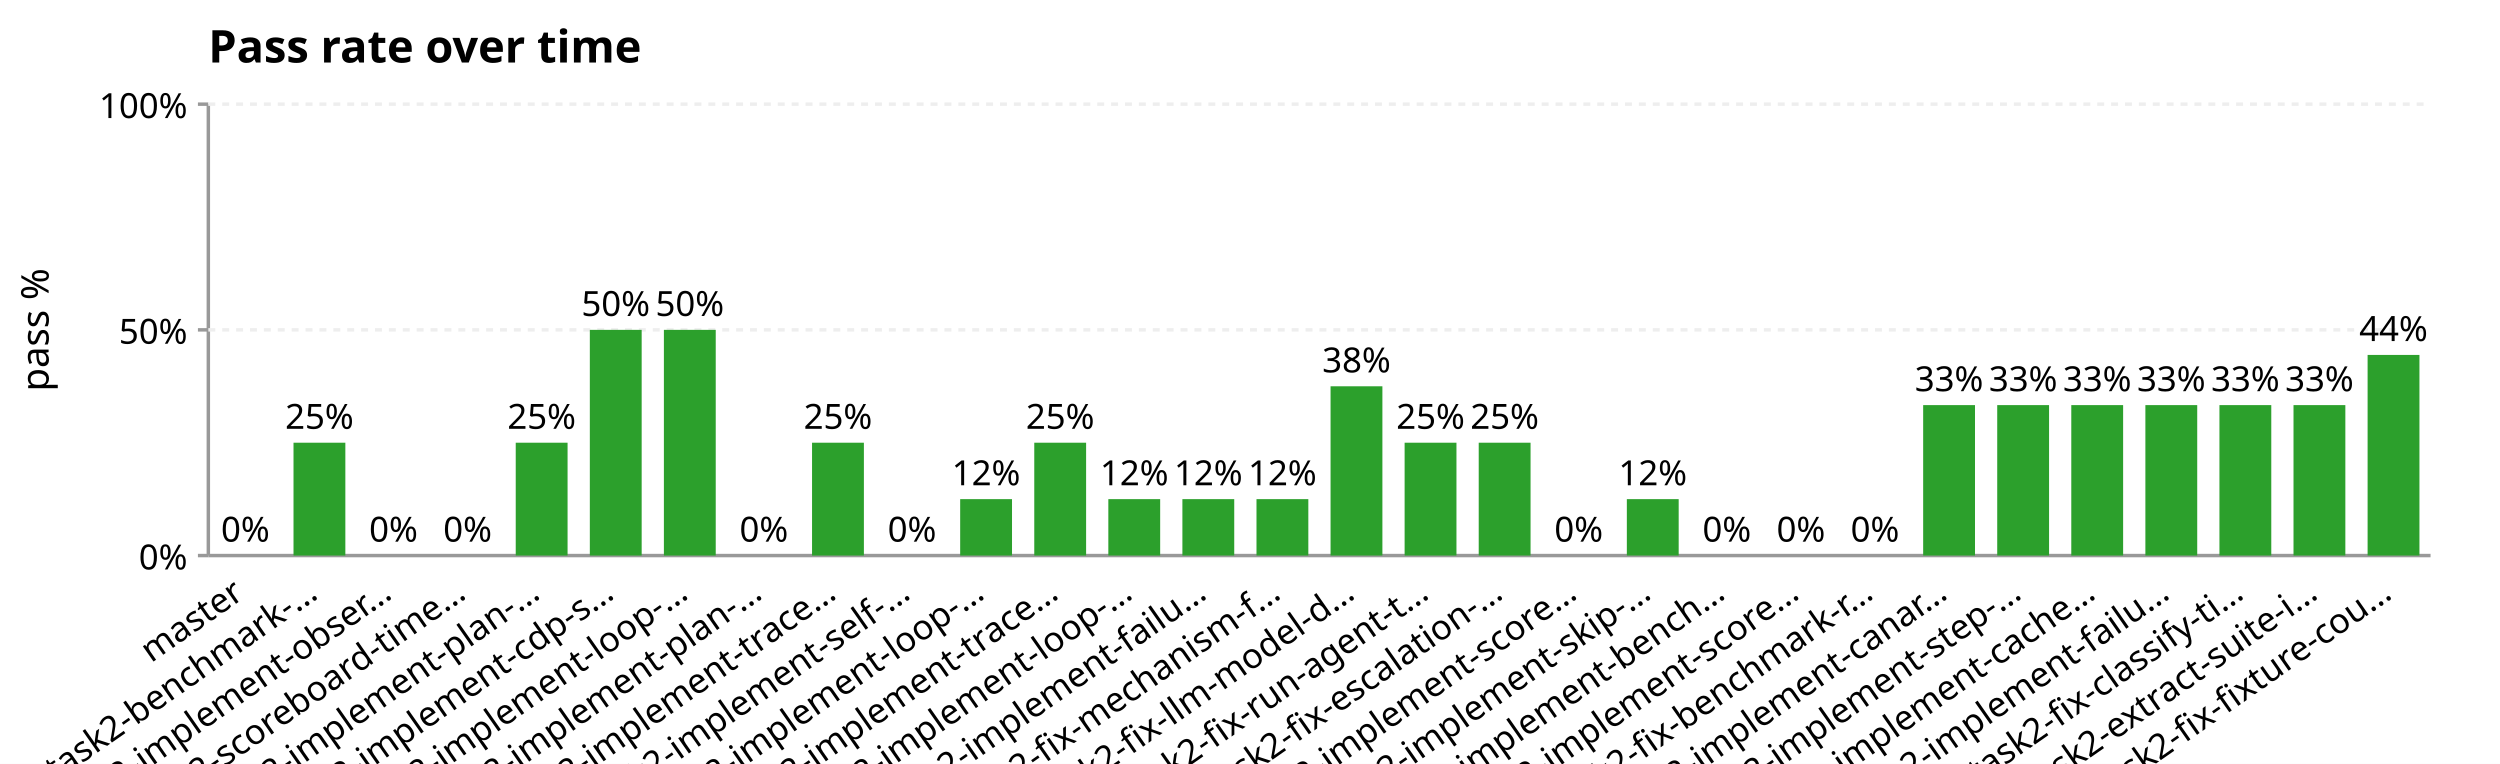
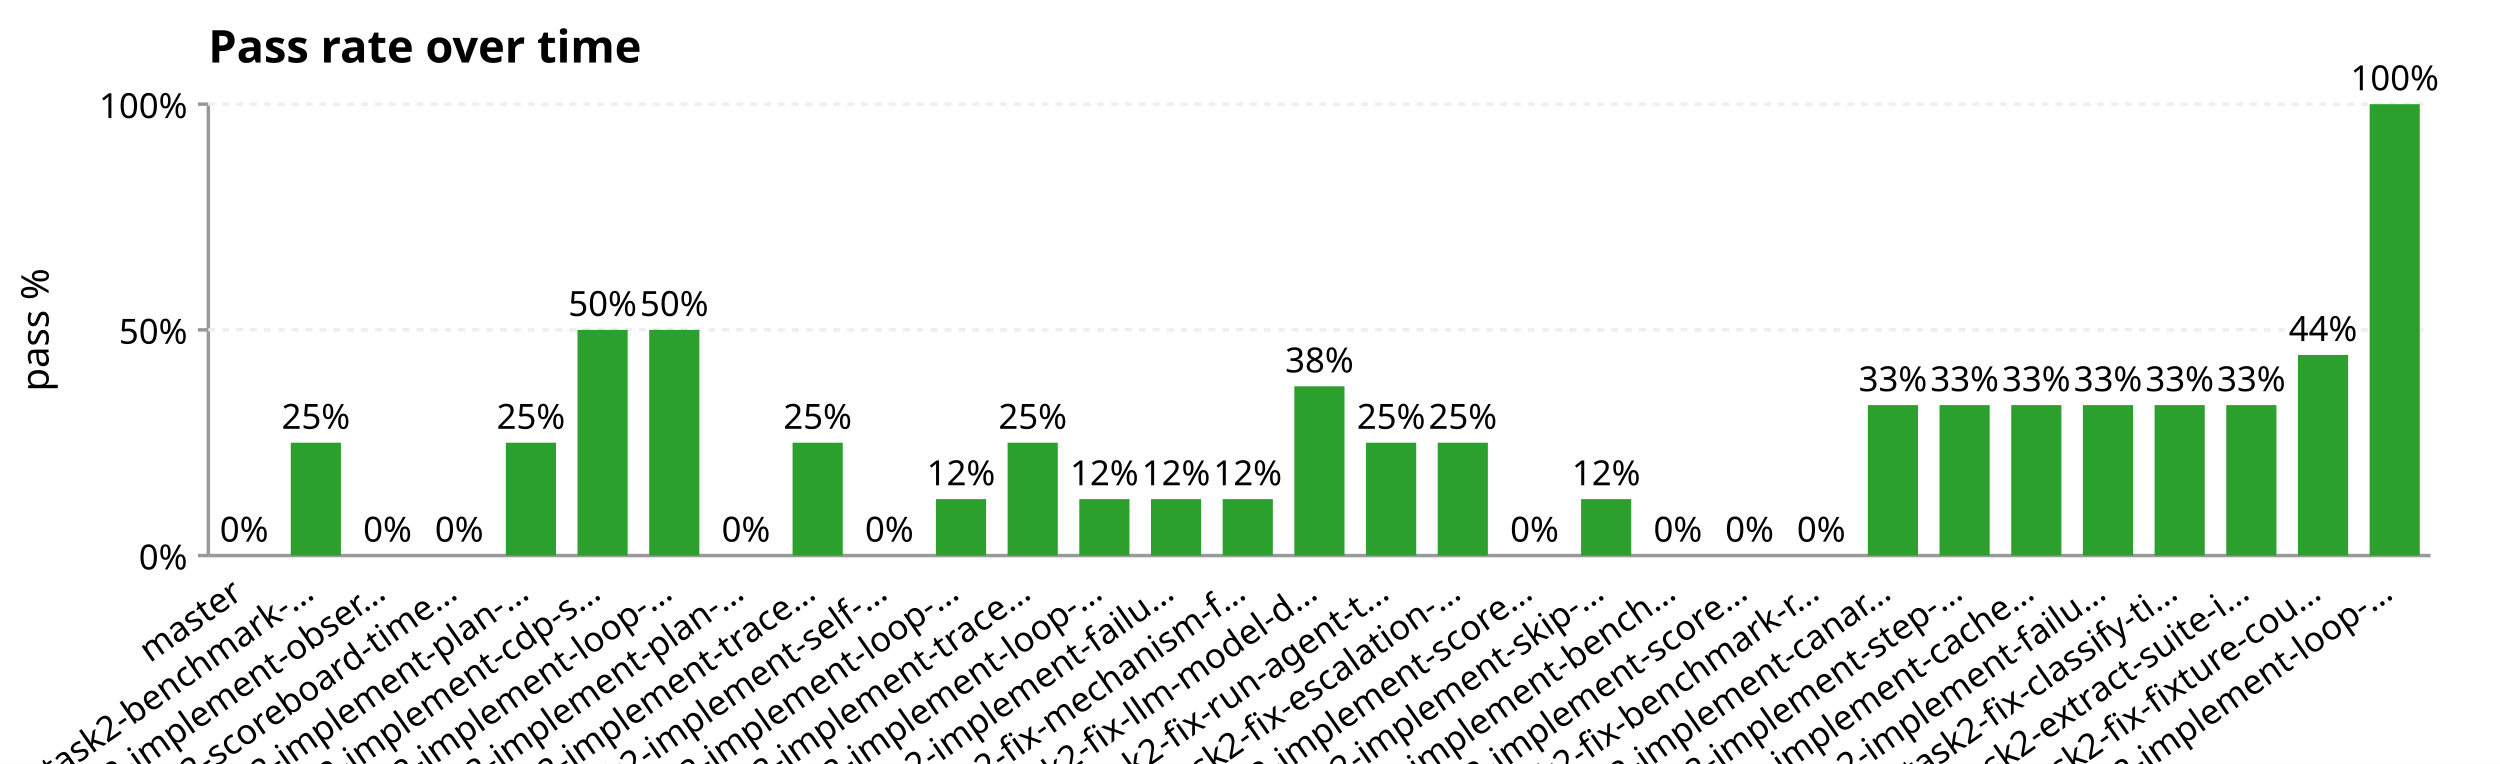
<svg xmlns="http://www.w3.org/2000/svg" viewBox="0 0 720 220" width="720" height="220" font-family="sans-serif">
  <rect width="100%" height="100%" fill="#fff" />
  <text x="60" y="18" font-size="13" font-weight="600">Pass rate over time</text>
  <line x1="60" y1="30" x2="60" y2="160" stroke="#999" />
  <line x1="60" y1="160" x2="700" y2="160" stroke="#999" />
  <line x1="57" y1="160.0" x2="60" y2="160.0" stroke="#999" />
  <text x="54" y="164.0" font-size="10" text-anchor="end" fill="#000">0%</text>
  <line x1="57" y1="95.0" x2="60" y2="95.0" stroke="#999" />
  <text x="54" y="99.0" font-size="10" text-anchor="end" fill="#000">50%</text>
  <line x1="60" y1="95.0" x2="700" y2="95.0" stroke="#eee" stroke-dasharray="2,2" />
  <line x1="57" y1="30.0" x2="60" y2="30.0" stroke="#999" />
  <text x="54" y="34.0" font-size="10" text-anchor="end" fill="#000">100%</text>
  <line x1="60" y1="30.0" x2="700" y2="30.0" stroke="#eee" stroke-dasharray="2,2" />
  <text x="14" y="95.0" font-size="11" fill="#000" transform="rotate(-90 14 95.0)" text-anchor="middle">pass %</text>
-   <rect x="63.20" y="160.00" width="14.93" height="0.00" fill="#2ca02c" />
-   <text x="70.67" y="156.00" font-size="10" text-anchor="middle" fill="#000">0%</text>
-   <text x="70.67" y="172" font-size="10" fill="#000" text-anchor="end" transform="rotate(-35 70.67 172)">master</text>
-   <rect x="84.53" y="127.50" width="14.93" height="32.50" fill="#2ca02c" />
-   <text x="92.00" y="123.50" font-size="10" text-anchor="middle" fill="#000">25%</text>
-   <text x="92.00" y="172" font-size="10" fill="#000" text-anchor="end" transform="rotate(-35 92.00 172)">feat-task2-benchmark-…</text>
-   <rect x="105.87" y="160.00" width="14.93" height="0.00" fill="#2ca02c" />
-   <text x="113.33" y="156.00" font-size="10" text-anchor="middle" fill="#000">0%</text>
-   <text x="113.33" y="172" font-size="10" fill="#000" text-anchor="end" transform="rotate(-35 113.33 172)">task2-implement-obser…</text>
-   <rect x="127.20" y="160.00" width="14.93" height="0.00" fill="#2ca02c" />
-   <text x="134.67" y="156.00" font-size="10" text-anchor="middle" fill="#000">0%</text>
-   <text x="134.67" y="172" font-size="10" fill="#000" text-anchor="end" transform="rotate(-35 134.67 172)">task2-scoreboard-time…</text>
-   <rect x="148.53" y="127.50" width="14.93" height="32.50" fill="#2ca02c" />
-   <text x="156.00" y="123.50" font-size="10" text-anchor="middle" fill="#000">25%</text>
-   <text x="156.00" y="172" font-size="10" fill="#000" text-anchor="end" transform="rotate(-35 156.00 172)">task2-implement-plan-…</text>
-   <rect x="169.87" y="95.00" width="14.93" height="65.00" fill="#2ca02c" />
-   <text x="177.33" y="91.00" font-size="10" text-anchor="middle" fill="#000">50%</text>
-   <text x="177.33" y="172" font-size="10" fill="#000" text-anchor="end" transform="rotate(-35 177.33 172)">task2-implement-cdp-s…</text>
-   <rect x="191.20" y="95.00" width="14.93" height="65.00" fill="#2ca02c" />
-   <text x="198.67" y="91.00" font-size="10" text-anchor="middle" fill="#000">50%</text>
-   <text x="198.67" y="172" font-size="10" fill="#000" text-anchor="end" transform="rotate(-35 198.67 172)">task2-implement-loop-…</text>
-   <rect x="212.53" y="160.00" width="14.93" height="0.00" fill="#2ca02c" />
-   <text x="220.00" y="156.00" font-size="10" text-anchor="middle" fill="#000">0%</text>
-   <text x="220.00" y="172" font-size="10" fill="#000" text-anchor="end" transform="rotate(-35 220.00 172)">task2-implement-plan-…</text>
-   <rect x="233.87" y="127.50" width="14.93" height="32.50" fill="#2ca02c" />
-   <text x="241.33" y="123.50" font-size="10" text-anchor="middle" fill="#000">25%</text>
-   <text x="241.33" y="172" font-size="10" fill="#000" text-anchor="end" transform="rotate(-35 241.33 172)">task2-implement-trace…</text>
-   <rect x="255.20" y="160.00" width="14.93" height="0.00" fill="#2ca02c" />
-   <text x="262.67" y="156.00" font-size="10" text-anchor="middle" fill="#000">0%</text>
-   <text x="262.67" y="172" font-size="10" fill="#000" text-anchor="end" transform="rotate(-35 262.67 172)">task2-implement-self-…</text>
-   <rect x="276.53" y="143.75" width="14.93" height="16.25" fill="#2ca02c" />
-   <text x="284.00" y="139.75" font-size="10" text-anchor="middle" fill="#000">12%</text>
-   <text x="284.00" y="172" font-size="10" fill="#000" text-anchor="end" transform="rotate(-35 284.00 172)">task2-implement-loop-…</text>
-   <rect x="297.87" y="127.50" width="14.93" height="32.50" fill="#2ca02c" />
-   <text x="305.33" y="123.50" font-size="10" text-anchor="middle" fill="#000">25%</text>
-   <text x="305.33" y="172" font-size="10" fill="#000" text-anchor="end" transform="rotate(-35 305.33 172)">task2-implement-trace…</text>
-   <rect x="319.20" y="143.75" width="14.93" height="16.25" fill="#2ca02c" />
-   <text x="326.67" y="139.75" font-size="10" text-anchor="middle" fill="#000">12%</text>
-   <text x="326.67" y="172" font-size="10" fill="#000" text-anchor="end" transform="rotate(-35 326.67 172)">task2-implement-loop-…</text>
-   <rect x="340.53" y="143.75" width="14.93" height="16.25" fill="#2ca02c" />
-   <text x="348.00" y="139.75" font-size="10" text-anchor="middle" fill="#000">12%</text>
-   <text x="348.00" y="172" font-size="10" fill="#000" text-anchor="end" transform="rotate(-35 348.00 172)">task2-implement-failu…</text>
-   <rect x="361.87" y="143.75" width="14.93" height="16.25" fill="#2ca02c" />
-   <text x="369.33" y="139.75" font-size="10" text-anchor="middle" fill="#000">12%</text>
-   <text x="369.33" y="172" font-size="10" fill="#000" text-anchor="end" transform="rotate(-35 369.33 172)">task2-fix-mechanism-f…</text>
-   <rect x="383.20" y="111.25" width="14.93" height="48.75" fill="#2ca02c" />
-   <text x="390.67" y="107.25" font-size="10" text-anchor="middle" fill="#000">38%</text>
-   <text x="390.67" y="172" font-size="10" fill="#000" text-anchor="end" transform="rotate(-35 390.67 172)">task2-fix-llm-model-d…</text>
-   <rect x="404.53" y="127.50" width="14.93" height="32.50" fill="#2ca02c" />
-   <text x="412.00" y="123.50" font-size="10" text-anchor="middle" fill="#000">25%</text>
-   <text x="412.00" y="172" font-size="10" fill="#000" text-anchor="end" transform="rotate(-35 412.00 172)">task2-fix-run-agent-t…</text>
-   <rect x="425.87" y="127.50" width="14.93" height="32.50" fill="#2ca02c" />
-   <text x="433.33" y="123.50" font-size="10" text-anchor="middle" fill="#000">25%</text>
-   <text x="433.33" y="172" font-size="10" fill="#000" text-anchor="end" transform="rotate(-35 433.33 172)">task2-fix-escalation-…</text>
-   <rect x="447.20" y="160.00" width="14.93" height="0.00" fill="#2ca02c" />
-   <text x="454.67" y="156.00" font-size="10" text-anchor="middle" fill="#000">0%</text>
-   <text x="454.67" y="172" font-size="10" fill="#000" text-anchor="end" transform="rotate(-35 454.67 172)">task2-implement-score…</text>
-   <rect x="468.53" y="143.75" width="14.93" height="16.25" fill="#2ca02c" />
-   <text x="476.00" y="139.75" font-size="10" text-anchor="middle" fill="#000">12%</text>
-   <text x="476.00" y="172" font-size="10" fill="#000" text-anchor="end" transform="rotate(-35 476.00 172)">task2-implement-skip-…</text>
-   <rect x="489.87" y="160.00" width="14.93" height="0.00" fill="#2ca02c" />
-   <text x="497.33" y="156.00" font-size="10" text-anchor="middle" fill="#000">0%</text>
-   <text x="497.33" y="172" font-size="10" fill="#000" text-anchor="end" transform="rotate(-35 497.33 172)">task2-implement-bench…</text>
-   <rect x="511.20" y="160.00" width="14.93" height="0.00" fill="#2ca02c" />
-   <text x="518.67" y="156.00" font-size="10" text-anchor="middle" fill="#000">0%</text>
-   <text x="518.67" y="172" font-size="10" fill="#000" text-anchor="end" transform="rotate(-35 518.67 172)">task2-implement-score…</text>
-   <rect x="532.53" y="160.00" width="14.93" height="0.00" fill="#2ca02c" />
-   <text x="540.00" y="156.00" font-size="10" text-anchor="middle" fill="#000">0%</text>
-   <text x="540.00" y="172" font-size="10" fill="#000" text-anchor="end" transform="rotate(-35 540.00 172)">task2-fix-benchmark-r…</text>
-   <rect x="553.87" y="116.67" width="14.93" height="43.33" fill="#2ca02c" />
-   <text x="561.33" y="112.67" font-size="10" text-anchor="middle" fill="#000">33%</text>
-   <text x="561.33" y="172" font-size="10" fill="#000" text-anchor="end" transform="rotate(-35 561.33 172)">task2-implement-canar…</text>
-   <rect x="575.20" y="116.67" width="14.93" height="43.33" fill="#2ca02c" />
-   <text x="582.67" y="112.67" font-size="10" text-anchor="middle" fill="#000">33%</text>
-   <text x="582.67" y="172" font-size="10" fill="#000" text-anchor="end" transform="rotate(-35 582.67 172)">task2-implement-step-…</text>
-   <rect x="596.53" y="116.67" width="14.93" height="43.33" fill="#2ca02c" />
-   <text x="604.00" y="112.67" font-size="10" text-anchor="middle" fill="#000">33%</text>
-   <text x="604.00" y="172" font-size="10" fill="#000" text-anchor="end" transform="rotate(-35 604.00 172)">task2-implement-cache…</text>
-   <rect x="617.87" y="116.67" width="14.93" height="43.33" fill="#2ca02c" />
-   <text x="625.33" y="112.67" font-size="10" text-anchor="middle" fill="#000">33%</text>
-   <text x="625.33" y="172" font-size="10" fill="#000" text-anchor="end" transform="rotate(-35 625.33 172)">task2-implement-failu…</text>
-   <rect x="639.20" y="116.67" width="14.93" height="43.33" fill="#2ca02c" />
-   <text x="646.67" y="112.67" font-size="10" text-anchor="middle" fill="#000">33%</text>
-   <text x="646.67" y="172" font-size="10" fill="#000" text-anchor="end" transform="rotate(-35 646.67 172)">task2-fix-classify-ti…</text>
-   <rect x="660.53" y="116.67" width="14.93" height="43.33" fill="#2ca02c" />
-   <text x="668.00" y="112.67" font-size="10" text-anchor="middle" fill="#000">33%</text>
-   <text x="668.00" y="172" font-size="10" fill="#000" text-anchor="end" transform="rotate(-35 668.00 172)">task2-extract-suite-i…</text>
-   <rect x="681.87" y="102.22" width="14.93" height="57.78" fill="#2ca02c" />
-   <text x="689.33" y="98.22" font-size="10" text-anchor="middle" fill="#000">44%</text>
-   <text x="689.33" y="172" font-size="10" fill="#000" text-anchor="end" transform="rotate(-35 689.33 172)">task2-fix-fixture-cou…</text>
+   <rect x="63.10" y="160.00" width="14.45" height="0.00" fill="#2ca02c" />
+   <text x="70.32" y="156.00" font-size="10" text-anchor="middle" fill="#000">0%</text>
+   <text x="70.32" y="172" font-size="10" fill="#000" text-anchor="end" transform="rotate(-35 70.32 172)">master</text>
+   <rect x="83.74" y="127.50" width="14.45" height="32.50" fill="#2ca02c" />
+   <text x="90.97" y="123.50" font-size="10" text-anchor="middle" fill="#000">25%</text>
+   <text x="90.97" y="172" font-size="10" fill="#000" text-anchor="end" transform="rotate(-35 90.97 172)">feat-task2-benchmark-…</text>
+   <rect x="104.39" y="160.00" width="14.45" height="0.00" fill="#2ca02c" />
+   <text x="111.61" y="156.00" font-size="10" text-anchor="middle" fill="#000">0%</text>
+   <text x="111.61" y="172" font-size="10" fill="#000" text-anchor="end" transform="rotate(-35 111.61 172)">task2-implement-obser…</text>
+   <rect x="125.03" y="160.00" width="14.45" height="0.00" fill="#2ca02c" />
+   <text x="132.26" y="156.00" font-size="10" text-anchor="middle" fill="#000">0%</text>
+   <text x="132.26" y="172" font-size="10" fill="#000" text-anchor="end" transform="rotate(-35 132.26 172)">task2-scoreboard-time…</text>
+   <rect x="145.68" y="127.50" width="14.45" height="32.50" fill="#2ca02c" />
+   <text x="152.90" y="123.50" font-size="10" text-anchor="middle" fill="#000">25%</text>
+   <text x="152.90" y="172" font-size="10" fill="#000" text-anchor="end" transform="rotate(-35 152.90 172)">task2-implement-plan-…</text>
+   <rect x="166.32" y="95.00" width="14.45" height="65.00" fill="#2ca02c" />
+   <text x="173.55" y="91.00" font-size="10" text-anchor="middle" fill="#000">50%</text>
+   <text x="173.55" y="172" font-size="10" fill="#000" text-anchor="end" transform="rotate(-35 173.55 172)">task2-implement-cdp-s…</text>
+   <rect x="186.97" y="95.00" width="14.45" height="65.00" fill="#2ca02c" />
+   <text x="194.19" y="91.00" font-size="10" text-anchor="middle" fill="#000">50%</text>
+   <text x="194.19" y="172" font-size="10" fill="#000" text-anchor="end" transform="rotate(-35 194.19 172)">task2-implement-loop-…</text>
+   <rect x="207.61" y="160.00" width="14.45" height="0.00" fill="#2ca02c" />
+   <text x="214.84" y="156.00" font-size="10" text-anchor="middle" fill="#000">0%</text>
+   <text x="214.84" y="172" font-size="10" fill="#000" text-anchor="end" transform="rotate(-35 214.84 172)">task2-implement-plan-…</text>
+   <rect x="228.26" y="127.50" width="14.45" height="32.50" fill="#2ca02c" />
+   <text x="235.48" y="123.50" font-size="10" text-anchor="middle" fill="#000">25%</text>
+   <text x="235.48" y="172" font-size="10" fill="#000" text-anchor="end" transform="rotate(-35 235.48 172)">task2-implement-trace…</text>
+   <rect x="248.90" y="160.00" width="14.45" height="0.00" fill="#2ca02c" />
+   <text x="256.13" y="156.00" font-size="10" text-anchor="middle" fill="#000">0%</text>
+   <text x="256.13" y="172" font-size="10" fill="#000" text-anchor="end" transform="rotate(-35 256.13 172)">task2-implement-self-…</text>
+   <rect x="269.55" y="143.75" width="14.45" height="16.25" fill="#2ca02c" />
+   <text x="276.77" y="139.75" font-size="10" text-anchor="middle" fill="#000">12%</text>
+   <text x="276.77" y="172" font-size="10" fill="#000" text-anchor="end" transform="rotate(-35 276.77 172)">task2-implement-loop-…</text>
+   <rect x="290.19" y="127.50" width="14.45" height="32.50" fill="#2ca02c" />
+   <text x="297.42" y="123.50" font-size="10" text-anchor="middle" fill="#000">25%</text>
+   <text x="297.42" y="172" font-size="10" fill="#000" text-anchor="end" transform="rotate(-35 297.42 172)">task2-implement-trace…</text>
+   <rect x="310.84" y="143.75" width="14.45" height="16.25" fill="#2ca02c" />
+   <text x="318.06" y="139.75" font-size="10" text-anchor="middle" fill="#000">12%</text>
+   <text x="318.06" y="172" font-size="10" fill="#000" text-anchor="end" transform="rotate(-35 318.06 172)">task2-implement-loop-…</text>
+   <rect x="331.48" y="143.75" width="14.45" height="16.25" fill="#2ca02c" />
+   <text x="338.71" y="139.75" font-size="10" text-anchor="middle" fill="#000">12%</text>
+   <text x="338.71" y="172" font-size="10" fill="#000" text-anchor="end" transform="rotate(-35 338.71 172)">task2-implement-failu…</text>
+   <rect x="352.13" y="143.75" width="14.45" height="16.25" fill="#2ca02c" />
+   <text x="359.35" y="139.75" font-size="10" text-anchor="middle" fill="#000">12%</text>
+   <text x="359.35" y="172" font-size="10" fill="#000" text-anchor="end" transform="rotate(-35 359.35 172)">task2-fix-mechanism-f…</text>
+   <rect x="372.77" y="111.25" width="14.45" height="48.75" fill="#2ca02c" />
+   <text x="380.00" y="107.25" font-size="10" text-anchor="middle" fill="#000">38%</text>
+   <text x="380.00" y="172" font-size="10" fill="#000" text-anchor="end" transform="rotate(-35 380.00 172)">task2-fix-llm-model-d…</text>
+   <rect x="393.42" y="127.50" width="14.45" height="32.50" fill="#2ca02c" />
+   <text x="400.65" y="123.50" font-size="10" text-anchor="middle" fill="#000">25%</text>
+   <text x="400.65" y="172" font-size="10" fill="#000" text-anchor="end" transform="rotate(-35 400.65 172)">task2-fix-run-agent-t…</text>
+   <rect x="414.06" y="127.50" width="14.45" height="32.50" fill="#2ca02c" />
+   <text x="421.29" y="123.50" font-size="10" text-anchor="middle" fill="#000">25%</text>
+   <text x="421.29" y="172" font-size="10" fill="#000" text-anchor="end" transform="rotate(-35 421.29 172)">task2-fix-escalation-…</text>
+   <rect x="434.71" y="160.00" width="14.45" height="0.00" fill="#2ca02c" />
+   <text x="441.94" y="156.00" font-size="10" text-anchor="middle" fill="#000">0%</text>
+   <text x="441.94" y="172" font-size="10" fill="#000" text-anchor="end" transform="rotate(-35 441.94 172)">task2-implement-score…</text>
+   <rect x="455.35" y="143.75" width="14.45" height="16.25" fill="#2ca02c" />
+   <text x="462.58" y="139.75" font-size="10" text-anchor="middle" fill="#000">12%</text>
+   <text x="462.58" y="172" font-size="10" fill="#000" text-anchor="end" transform="rotate(-35 462.58 172)">task2-implement-skip-…</text>
+   <rect x="476.00" y="160.00" width="14.45" height="0.00" fill="#2ca02c" />
+   <text x="483.23" y="156.00" font-size="10" text-anchor="middle" fill="#000">0%</text>
+   <text x="483.23" y="172" font-size="10" fill="#000" text-anchor="end" transform="rotate(-35 483.23 172)">task2-implement-bench…</text>
+   <rect x="496.65" y="160.00" width="14.45" height="0.00" fill="#2ca02c" />
+   <text x="503.87" y="156.00" font-size="10" text-anchor="middle" fill="#000">0%</text>
+   <text x="503.87" y="172" font-size="10" fill="#000" text-anchor="end" transform="rotate(-35 503.87 172)">task2-implement-score…</text>
+   <rect x="517.29" y="160.00" width="14.45" height="0.00" fill="#2ca02c" />
+   <text x="524.52" y="156.00" font-size="10" text-anchor="middle" fill="#000">0%</text>
+   <text x="524.52" y="172" font-size="10" fill="#000" text-anchor="end" transform="rotate(-35 524.52 172)">task2-fix-benchmark-r…</text>
+   <rect x="537.94" y="116.67" width="14.45" height="43.33" fill="#2ca02c" />
+   <text x="545.16" y="112.67" font-size="10" text-anchor="middle" fill="#000">33%</text>
+   <text x="545.16" y="172" font-size="10" fill="#000" text-anchor="end" transform="rotate(-35 545.16 172)">task2-implement-canar…</text>
+   <rect x="558.58" y="116.67" width="14.45" height="43.33" fill="#2ca02c" />
+   <text x="565.81" y="112.67" font-size="10" text-anchor="middle" fill="#000">33%</text>
+   <text x="565.81" y="172" font-size="10" fill="#000" text-anchor="end" transform="rotate(-35 565.81 172)">task2-implement-step-…</text>
+   <rect x="579.23" y="116.67" width="14.45" height="43.33" fill="#2ca02c" />
+   <text x="586.45" y="112.67" font-size="10" text-anchor="middle" fill="#000">33%</text>
+   <text x="586.45" y="172" font-size="10" fill="#000" text-anchor="end" transform="rotate(-35 586.45 172)">task2-implement-cache…</text>
+   <rect x="599.87" y="116.67" width="14.45" height="43.33" fill="#2ca02c" />
+   <text x="607.10" y="112.67" font-size="10" text-anchor="middle" fill="#000">33%</text>
+   <text x="607.10" y="172" font-size="10" fill="#000" text-anchor="end" transform="rotate(-35 607.10 172)">task2-implement-failu…</text>
+   <rect x="620.52" y="116.67" width="14.45" height="43.33" fill="#2ca02c" />
+   <text x="627.74" y="112.67" font-size="10" text-anchor="middle" fill="#000">33%</text>
+   <text x="627.74" y="172" font-size="10" fill="#000" text-anchor="end" transform="rotate(-35 627.74 172)">task2-fix-classify-ti…</text>
+   <rect x="641.16" y="116.67" width="14.45" height="43.33" fill="#2ca02c" />
+   <text x="648.39" y="112.67" font-size="10" text-anchor="middle" fill="#000">33%</text>
+   <text x="648.39" y="172" font-size="10" fill="#000" text-anchor="end" transform="rotate(-35 648.39 172)">task2-extract-suite-i…</text>
+   <rect x="661.81" y="102.22" width="14.45" height="57.78" fill="#2ca02c" />
+   <text x="669.03" y="98.22" font-size="10" text-anchor="middle" fill="#000">44%</text>
+   <text x="669.03" y="172" font-size="10" fill="#000" text-anchor="end" transform="rotate(-35 669.03 172)">task2-fix-fixture-cou…</text>
+   <rect x="682.45" y="30.00" width="14.45" height="130.00" fill="#2ca02c" />
+   <text x="689.68" y="26.00" font-size="10" text-anchor="middle" fill="#000">100%</text>
+   <text x="689.68" y="172" font-size="10" fill="#000" text-anchor="end" transform="rotate(-35 689.68 172)">task2-implement-loop-…</text>
</svg>
